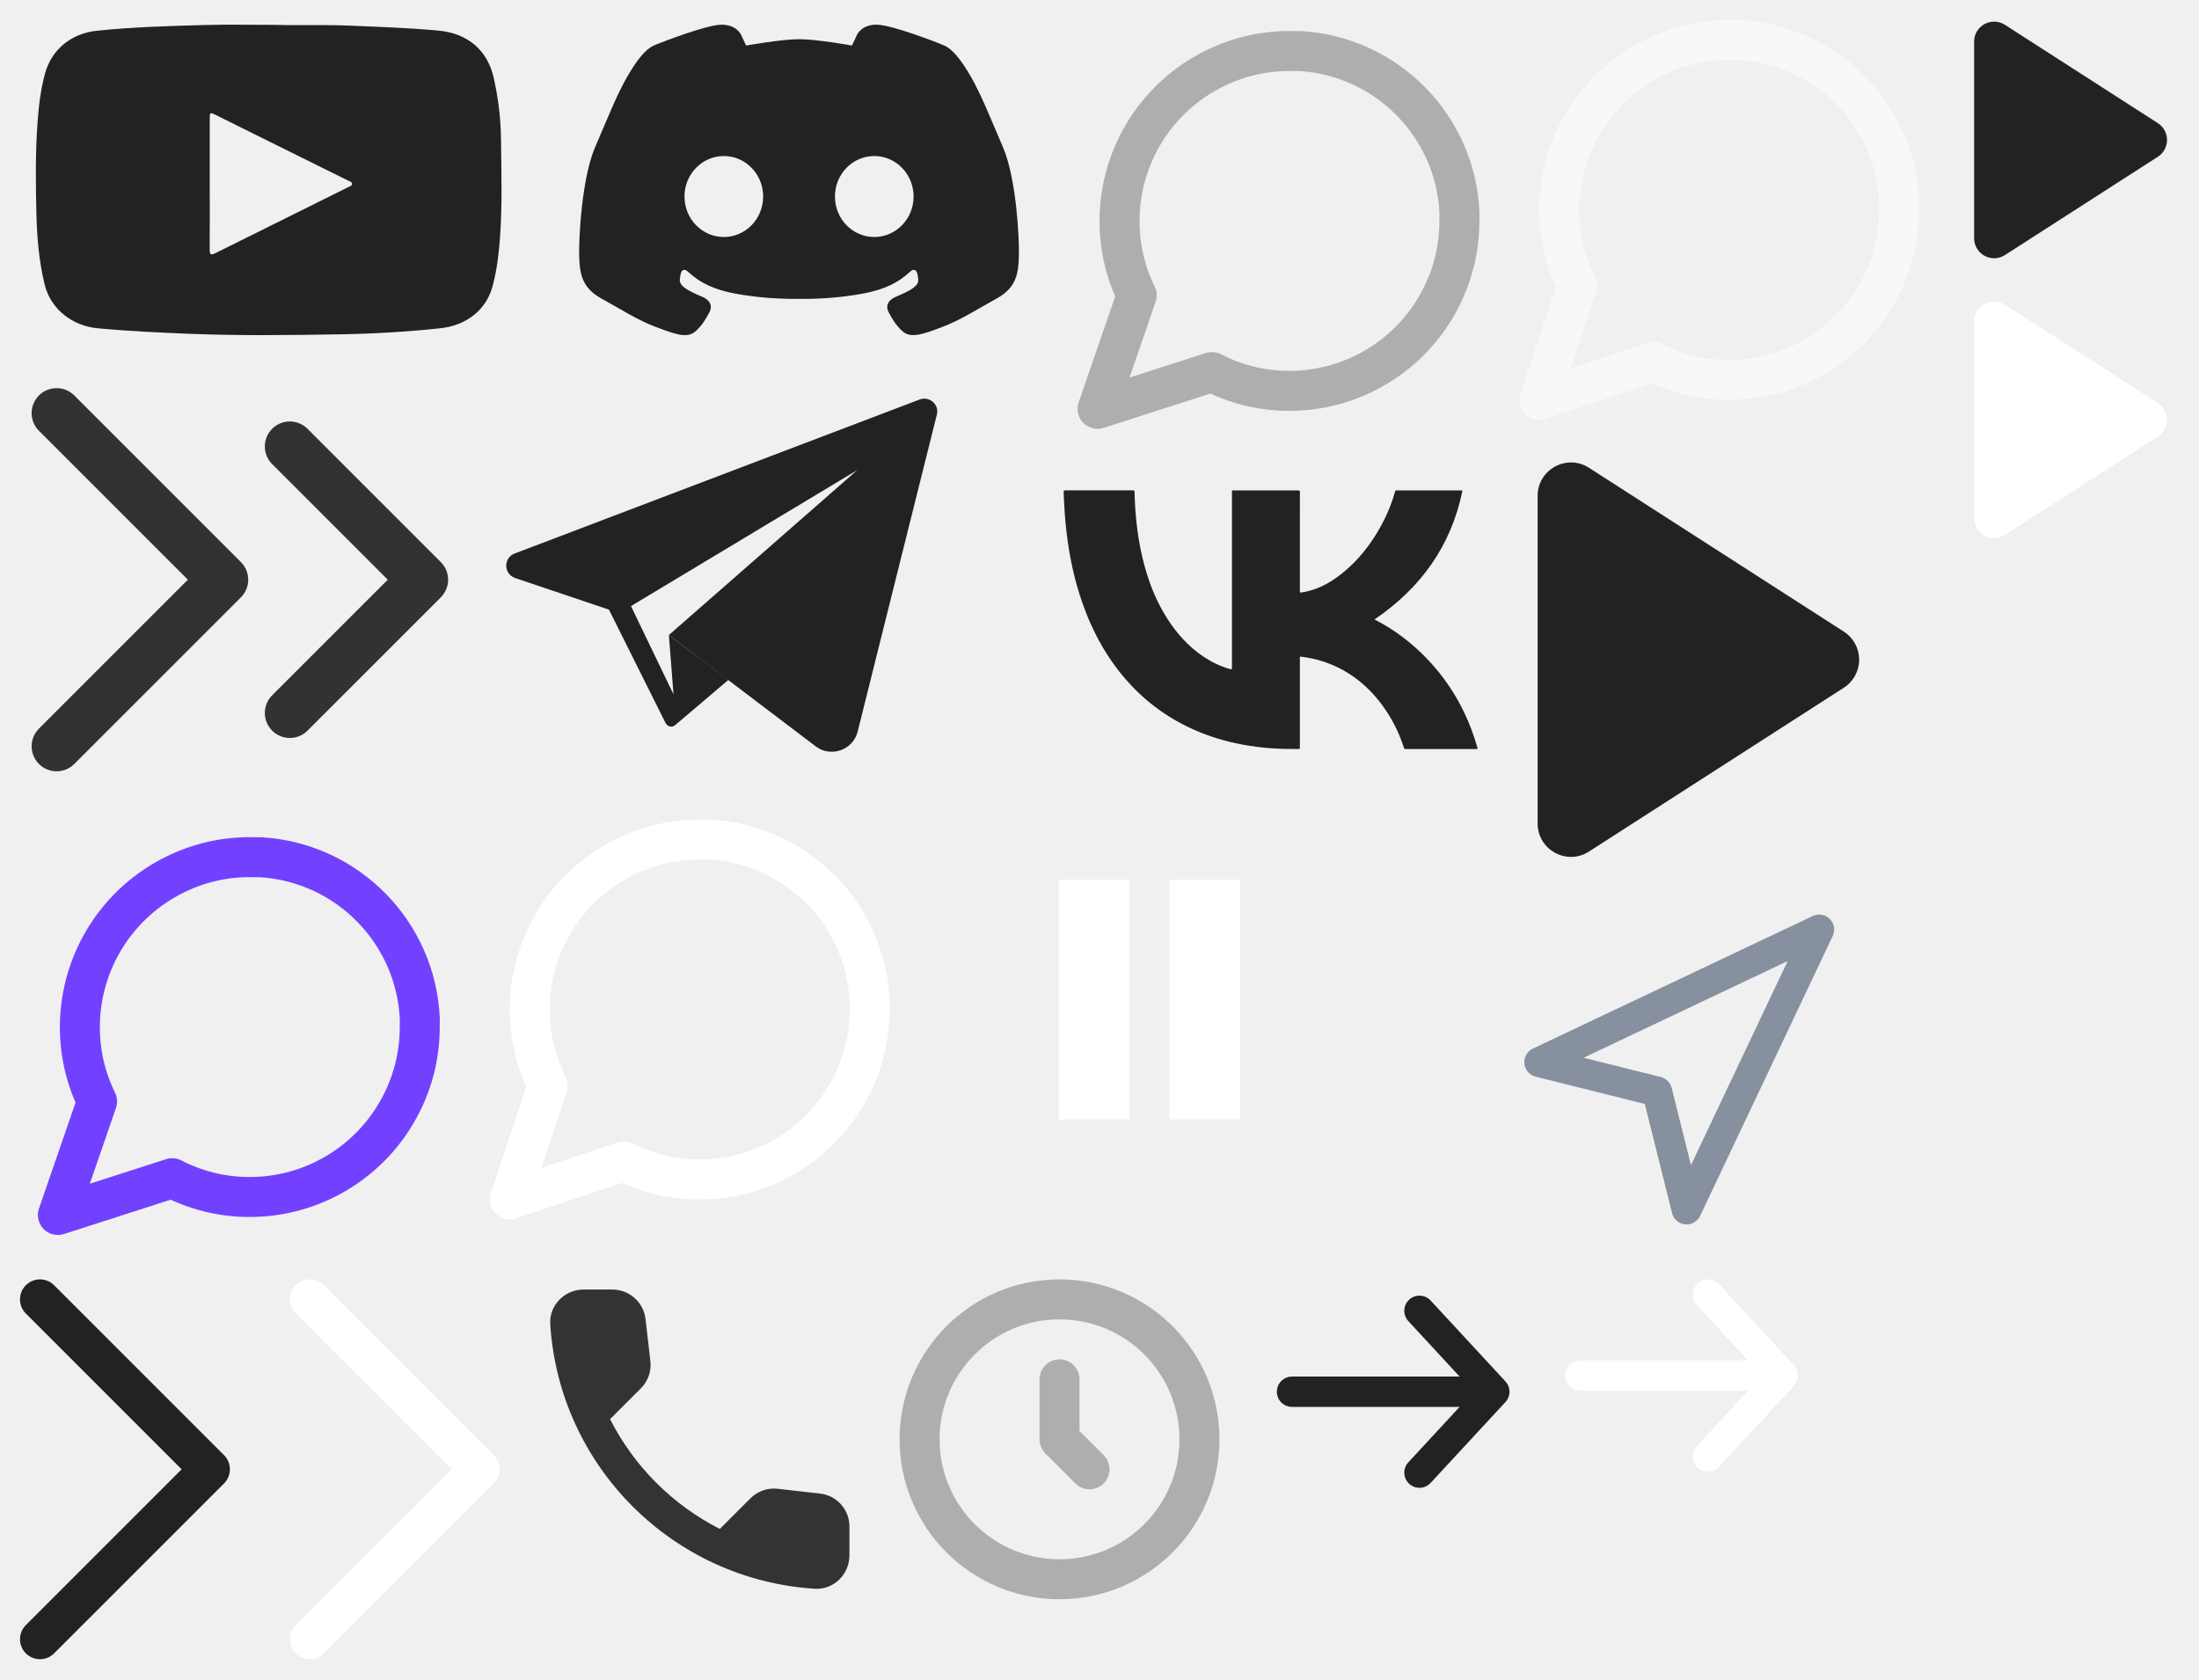
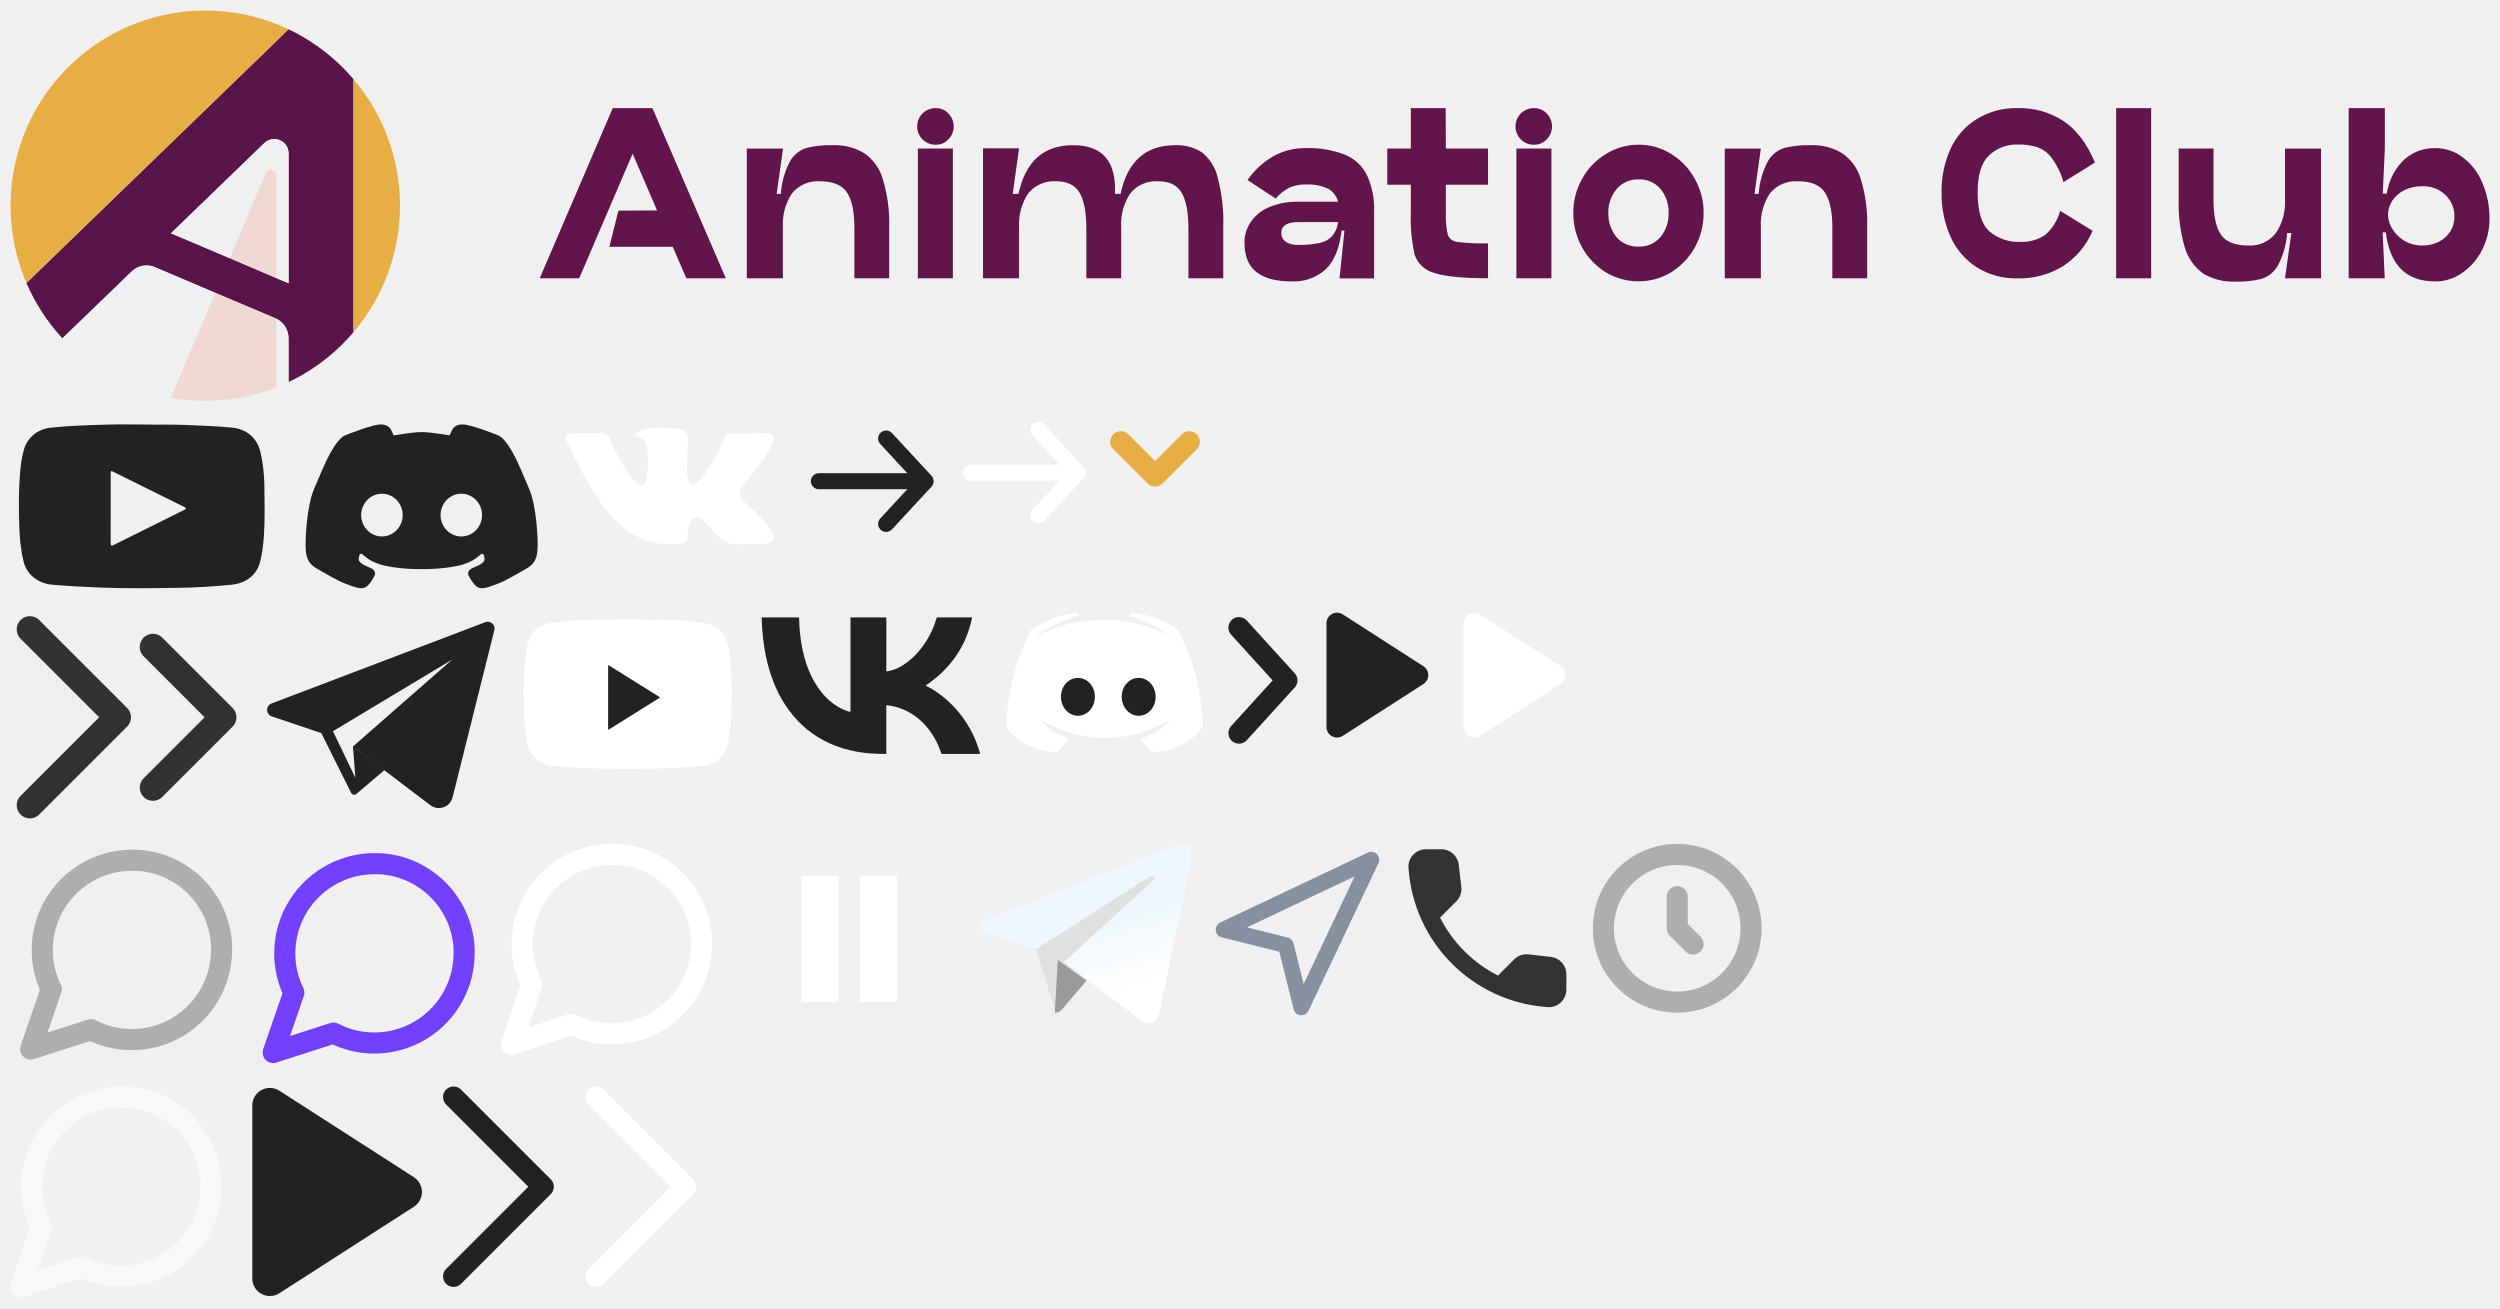
- <svg xmlns="http://www.w3.org/2000/svg" width="110" height="84" viewBox="0 0 110 84">
-   <svg width="15" height="13" fill="none" viewBox="-1 -1 15 13" id="black-right-arrow" x="62" y="63">
+ <svg xmlns="http://www.w3.org/2000/svg" width="237" height="124" viewBox="0 0 237 124">
+   <svg width="15" height="13" fill="none" viewBox="-1 -1 15 13" id="black-right-arrow" x="75" y="39">
    <path d="M8.005 1.571 11.75 5.62 8.005 9.667" stroke="#222" stroke-width="1.518" stroke-linecap="round" stroke-linejoin="round" />
    <path d="M11.457 5.62H1.63" stroke="#222" stroke-width="1.518" stroke-linecap="round" />
  </svg>
-   <svg width="18" height="18" fill="none" viewBox="-1 -1 18 18" id="call" x="26" y="63">
+   <svg width="9" height="15" fill="none" viewBox="-1 -1 9 15" id="black-right-menu-arrow" x="115" y="57">
+     <path d="M1.455 11.5 6 6.5l-4.545-5" stroke="#222" stroke-width="2" stroke-linecap="round" stroke-linejoin="round" />
+   </svg>
+   <svg width="18" height="18" fill="none" viewBox="-1 -1 18 18" id="call" x="132" y="79">
    <path d="m14.024 10.716-2.116-.241a1.658 1.658 0 0 0-1.367.475l-1.533 1.533A12.538 12.538 0 0 1 3.516 6.99l1.542-1.54a1.66 1.66 0 0 0 .475-1.366l-.242-2.1A1.668 1.668 0 0 0 3.633.508H2.19C1.25.508.466 1.29.525 2.233c.441 7.116 6.133 12.8 13.241 13.242.942.058 1.725-.726 1.725-1.667v-1.442a1.652 1.652 0 0 0-1.466-1.65z" fill="#333" />
  </svg>
-   <svg width="18" height="18" fill="none" viewBox="-1 -1 18 18" id="clock" x="44" y="63">
+   <svg width="18" height="18" fill="none" viewBox="-1 -1 18 18" id="clock" x="150" y="79">
    <path d="M8 5v3l1.5 1.5M8 15A7 7 0 1 0 8 1a7 7 0 0 0 0 14z" stroke="#AEAEAE" stroke-width="2" stroke-linecap="round" stroke-linejoin="round" />
  </svg>
-   <svg width="22" height="22" fill="none" viewBox="-1 -1 22 22" id="comments" x="75">
+   <svg width="22" height="22" fill="none" viewBox="-1 -1 22 22" id="comments" y="102">
    <path opacity=".5" clip-rule="evenodd" d="M19 9.5a8.38 8.38 0 0 1-.9 3.8 8.5 8.5 0 0 1-7.6 4.7 8.38 8.38 0 0 1-3.8-.9L1 19l1.9-5.7A8.38 8.38 0 0 1 2 9.5a8.5 8.5 0 0 1 4.7-7.6 8.38 8.38 0 0 1 3.8-.9h.5a8.48 8.48 0 0 1 8 8v.5z" stroke="#fff" stroke-width="2" stroke-linecap="round" stroke-linejoin="round" />
  </svg>
-   <svg width="23" height="23" fill="none" viewBox="-1 -1 23 23" id="comments-gray" x="52">
+   <svg width="23" height="23" fill="none" viewBox="-1 -1 23 23" id="comments-gray" y="79">
    <path clip-rule="evenodd" d="M20.002 10.142a8.38 8.38 0 0 1-.94 3.79 8.5 8.5 0 0 1-7.649 4.62 8.38 8.38 0 0 1-3.79-.94l-5.72 1.84 1.96-5.68a8.38 8.38 0 0 1-.86-3.809 8.5 8.5 0 0 1 4.78-7.55 8.38 8.38 0 0 1 3.809-.86l.5.005a8.48 8.48 0 0 1 7.915 8.084l-.005.5v0z" stroke="#AEAEAE" stroke-width="2" stroke-linecap="round" stroke-linejoin="round" />
  </svg>
-   <svg width="23" height="23" fill="none" viewBox="-1 -1 23 23" id="comments-purple" y="40">
+   <svg width="23" height="23" fill="none" viewBox="-1 -1 23 23" id="comments-purple" x="23" y="79">
    <path clip-rule="evenodd" d="M19.995 10.468a8.38 8.38 0 0 1-.94 3.79 8.5 8.5 0 0 1-7.649 4.62 8.38 8.38 0 0 1-3.79-.94l-5.72 1.84 1.96-5.68a8.38 8.38 0 0 1-.86-3.809 8.5 8.5 0 0 1 4.78-7.55 8.38 8.38 0 0 1 3.809-.86l.5.005A8.48 8.48 0 0 1 20 9.968l-.005.5v0z" stroke="#7241FF" stroke-width="2" stroke-linecap="round" stroke-linejoin="round" />
  </svg>
-   <svg width="23" height="22" fill="none" viewBox="-1 -1 23 22" id="comments-white" x="23" y="40">
+   <svg width="23" height="22" fill="none" viewBox="-1 -1 23 22" id="comments-white" x="46" y="79">
    <path clip-rule="evenodd" d="M19.5 9.5a8.38 8.38 0 0 1-.9 3.8A8.5 8.5 0 0 1 11 18a8.379 8.379 0 0 1-3.8-.9L1.5 19l1.9-5.7a8.38 8.38 0 0 1-.9-3.8 8.5 8.5 0 0 1 4.7-7.6A8.38 8.38 0 0 1 11 1h.5a8.48 8.48 0 0 1 8 8v.5z" stroke="#fff" stroke-width="2" stroke-linecap="round" stroke-linejoin="round" />
  </svg>
-   <svg width="24" height="22" fill="none" viewBox="-1 -1 24 22" id="doubble-black-right-arrow" y="18">
+   <svg width="24" height="22" fill="none" viewBox="-1 -1 24 22" id="doubble-black-right-arrow" y="57">
    <path d="M13.498 16.666 20.165 10l-6.667-6.667m-11.666 15 8.334-8.334-8.334-8.333" stroke="#323232" stroke-width="2.5" stroke-linecap="round" stroke-linejoin="round" />
  </svg>
-   <svg width="18" height="19" fill="none" viewBox="-1 -1 18 19" id="navigate" x="75" y="44">
+   <svg width="21" height="16" fill="none" viewBox="-1 -1 21 16" id="header-ds" x="94" y="57">
+     <path d="M14.134 13.314s-.573-.675-1.05-1.273c2.084-.58 2.879-1.869 2.879-1.869a9.144 9.144 0 0 1-1.83.927c-.794.33-1.557.55-2.305.675a11.276 11.276 0 0 1-4.119-.015 13.477 13.477 0 0 1-2.337-.676 9.38 9.38 0 0 1-1.161-.534c-.048-.031-.095-.047-.143-.078a.221.221 0 0 1-.064-.048c-.286-.157-.445-.267-.445-.267s.763 1.257 2.783 1.854c-.477.597-1.066 1.304-1.066 1.304-3.514-.11-4.85-2.388-4.85-2.388 0-5.058 2.29-9.159 2.29-9.159C5.006.071 7.185.117 7.185.117l.159.19C4.48 1.122 3.16 2.363 3.16 2.363s.35-.188.939-.455C5.8 1.17 7.153.966 7.71.919c.095-.016.174-.031.27-.031a13.096 13.096 0 0 1 7.999 1.476s-1.257-1.178-3.96-1.995l.223-.251S14.42.07 16.71 1.768c0 0 2.29 4.1 2.29 9.158 0 0-1.352 2.278-4.866 2.388z" fill="#fff" />
+     <path fill-rule="evenodd" clip-rule="evenodd" d="M5.578 8.058c0-.987.71-1.795 1.61-1.795.899 0 1.624.808 1.609 1.795 0 .987-.71 1.796-1.61 1.796-.883 0-1.609-.81-1.609-1.796zm5.76 0c0-.986.709-1.795 1.608-1.795.9 0 1.61.809 1.61 1.795 0 .987-.71 1.796-1.61 1.796-.883 0-1.609-.81-1.609-1.796z" fill="#222" />
+   </svg>
+   <svg width="237" height="39" fill="none" viewBox="-1 -1 237 39" id="header-logo">
+     <g clip-path="url(#aka)">
+       <path d="M112.911 13.424a4.359 4.359 0 0 0-2.495-.662c-2.801 0-4.53 1.54-5.187 4.618h-.533c.148-3.075-1.173-4.615-3.962-4.618-2.788-.003-4.517 1.536-5.187 4.618h-.543l.604-4.315H92.19v12.312h3.42v-4.835a5.26 5.26 0 0 1 .862-3.21 3.122 3.122 0 0 1 2.636-1.148c1.047 0 1.785.35 2.212 1.05.428.699.649 1.802.665 3.308v4.835h3.301v-4.835a5.27 5.27 0 0 1 .863-3.21 3.129 3.129 0 0 1 2.637-1.148c1.047 0 1.784.35 2.212 1.05.427.699.649 1.802.664 3.308v4.835h3.302v-4.835a16.26 16.26 0 0 0-.543-4.76 4.216 4.216 0 0 0-1.509-2.358zm13.545.222a9.636 9.636 0 0 0-3.702-.605 6.122 6.122 0 0 0-2.967.728 7.559 7.559 0 0 0-2.523 2.301l2.674 1.754a4.099 4.099 0 0 1 1.288-1.03 3.538 3.538 0 0 1 1.528-.303 4.598 4.598 0 0 1 2.131.383 2.004 2.004 0 0 1 .967 1.253h-3.773a6.515 6.515 0 0 0-2.829.543 3.92 3.92 0 0 0-1.708 1.418 3.45 3.45 0 0 0-.566 1.92c0 1.26.376 2.186 1.128 2.778.751.593 1.851.889 3.301.889a4.446 4.446 0 0 0 3.301-1.172c.792-.775 1.283-1.995 1.471-3.645h.279l-.472 4.533h3.278v-6.243a7.714 7.714 0 0 0-.675-3.55 4.084 4.084 0 0 0-2.131-1.952zm-1.17 7.742a2.226 2.226 0 0 1-1.184.643 8.726 8.726 0 0 1-2.013.184 1.96 1.96 0 0 1-1.245-.326 1.004 1.004 0 0 1-.382-.804c0-.685.542-1.03 1.627-1.03h3.772c-.059.49-.258.954-.575 1.333zm-35.955-8.304h-3.32v12.293h3.32V13.084zM57.088 9.25l-6.919 16.127h3.74l5.065-11.812 2.316 5.384-3.665.019-.853 3.427h6.003l1.288 2.982h3.744L60.847 9.25h-3.76zm23.839 4.273a5.358 5.358 0 0 0-2.995-.761 9.47 9.47 0 0 0-2.494.265 2.765 2.765 0 0 0-1.547 1.271 7.576 7.576 0 0 0-.868 3.082h-.396l.604-4.292h-3.434v12.29h3.42v-4.836a5.26 5.26 0 0 1 .862-3.21 3.127 3.127 0 0 1 2.637-1.148c1.235 0 2.084.345 2.556 1.03.471.686.721 1.792.721 3.31v4.853h3.302v-4.835a14.092 14.092 0 0 0-.604-4.557 4.49 4.49 0 0 0-1.764-2.462zm6.791-4.273a1.756 1.756 0 0 0-1.264.506 1.746 1.746 0 0 0 0 2.457 1.758 1.758 0 0 0 1.264.506 1.577 1.577 0 0 0 1.189-.506 1.746 1.746 0 0 0 0-2.457 1.58 1.58 0 0 0-1.189-.506zm48.33 0h-3.301v3.833h-2.231v3.427h2.231v2.477a16.301 16.301 0 0 0 .363 4.173 2.667 2.667 0 0 0 1.849 1.711c.99.338 2.693.506 5.107.506V22.07c-.98.027-1.96-.018-2.933-.137a1.052 1.052 0 0 1-.887-.686 8.645 8.645 0 0 1-.179-2.24V16.51h3.999v-3.427h-3.999l-.019-3.833zm37.582 4.273a5.366 5.366 0 0 0-2.995-.761 9.474 9.474 0 0 0-2.494.264 2.773 2.773 0 0 0-1.552 1.272 7.572 7.572 0 0 0-.863 3.082h-.401l.604-4.292h-3.419v12.29h3.419v-4.836a5.256 5.256 0 0 1 .863-3.21 3.125 3.125 0 0 1 2.636-1.148c1.231 0 2.085.345 2.552 1.03.466.686.726 1.792.726 3.309v4.854h3.301v-4.835a13.946 13.946 0 0 0-.604-4.557 4.46 4.46 0 0 0-1.773-2.462zm41.987 4.396a5.152 5.152 0 0 1-.886 3.204 3.068 3.068 0 0 1-2.613 1.149c-1.236 0-2.094-.342-2.575-1.026-.472-.685-.703-1.796-.703-3.308v-4.854h-3.301v4.835c-.047 1.54.15 3.078.585 4.556a4.68 4.68 0 0 0 1.768 2.477c.915.532 1.962.79 3.019.747a9.242 9.242 0 0 0 2.471-.26 2.706 2.706 0 0 0 1.551-1.253 7.507 7.507 0 0 0 .882-3.1h.406l-.604 4.291h3.419V13.088h-3.419v4.83zm18.699-1.612a5.669 5.669 0 0 0-1.853-2.396 4.237 4.237 0 0 0-2.594-.87 4.313 4.313 0 0 0-2.976 1.11 5.59 5.59 0 0 0-1.627 3.205h-.382l.198-4.254V9.25h-3.428v16.127h3.419l-.198-4.353h.301c.371 3.104 1.932 4.656 4.683 4.656a4.344 4.344 0 0 0 2.575-.827 5.714 5.714 0 0 0 1.887-2.198c.451-.9.685-1.895.684-2.902a8.43 8.43 0 0 0-.689-3.446zm-3.018 4.618c-.265.422-.64.764-1.085.988a3.354 3.354 0 0 1-1.589.359 3.295 3.295 0 0 1-1.651-.42 3.392 3.392 0 0 1-1.165-1.13 2.581 2.581 0 0 1-.424-1.371c0-.484.148-.956.424-1.352.291-.421.686-.76 1.146-.983a3.768 3.768 0 0 1 1.67-.36 2.992 2.992 0 0 1 2.212.832 2.754 2.754 0 0 1 .844 2.08c0 .48-.132.949-.382 1.357zm-85.224-7.841h-3.32v12.293h3.32V13.084zm56.857-3.834h-3.32v16.127h3.32V9.25zm-58.488 0a1.764 1.764 0 0 0-1.269.506 1.745 1.745 0 0 0 0 2.457 1.773 1.773 0 0 0 1.269.506 1.575 1.575 0 0 0 1.183-.506 1.745 1.745 0 0 0 0-2.457 1.57 1.57 0 0 0-1.183-.506zm45.83 3.45a5.802 5.802 0 0 1 1.887.26c.55.205 1.026.57 1.367 1.05a6.868 6.868 0 0 1 1.09 2.254l2.985-1.853c-.764-1.815-1.756-3.124-2.976-3.927a7.532 7.532 0 0 0-4.343-1.234 7.116 7.116 0 0 0-3.882 1.03 6.506 6.506 0 0 0-2.494 2.836 9.619 9.619 0 0 0-.845 4.131 10.025 10.025 0 0 0 .845 4.193 6.724 6.724 0 0 0 2.494 2.902 7.065 7.065 0 0 0 3.882 1.05 7.9 7.9 0 0 0 4.244-1.13 7.453 7.453 0 0 0 2.853-3.384l-3.075-1.891a4.625 4.625 0 0 1-1.466 2.32 4.05 4.05 0 0 1-2.358.625 4.239 4.239 0 0 1-2.872-.988c-.755-.672-1.128-1.891-1.128-3.71 0-1.665.364-2.837 1.085-3.508a3.802 3.802 0 0 1 2.707-1.026zm-32.828.908a5.652 5.652 0 0 0-3.099-.889 5.758 5.758 0 0 0-3.117.89 6.223 6.223 0 0 0-2.254 2.362 6.464 6.464 0 0 0-.826 3.205 6.638 6.638 0 0 0 .826 3.262 6.452 6.452 0 0 0 2.235 2.363 5.924 5.924 0 0 0 3.136.865 5.806 5.806 0 0 0 3.099-.865 6.432 6.432 0 0 0 2.23-2.363 6.593 6.593 0 0 0 .826-3.262 6.41 6.41 0 0 0-.826-3.205 6.265 6.265 0 0 0-2.23-2.363zm-1.028 7.86a2.599 2.599 0 0 1-2.09.908 2.628 2.628 0 0 1-2.094-.908 3.478 3.478 0 0 1-.764-2.278 3.366 3.366 0 0 1 .764-2.24 2.616 2.616 0 0 1 2.094-.945 2.585 2.585 0 0 1 2.09.907 3.39 3.39 0 0 1 .764 2.26 3.42 3.42 0 0 1-.764 2.296z" fill="#62154B" />
+       <path d="M36.917 18.5a18.463 18.463 0 0 1-4.428 12.02V6.48a18.459 18.459 0 0 1 4.428 12.02z" fill="#E7AE44" />
+       <path d="M32.489 6.48v24.04c-.382.444-.788.874-1.212 1.285a18.425 18.425 0 0 1-4.924 3.418v-4.15a2.065 2.065 0 0 0-1.363-1.943l-5.588-2.363-5.66-2.41-.117-.053a2.038 2.038 0 0 0-2.198.515l-6.508 6.254a18.618 18.618 0 0 1-3.415-5.247l4.801-4.646 2.769-2.68L25.193 2.902l1.16-1.13A18.738 18.738 0 0 1 31.47 5.38c.354.354.693.718 1.019 1.101zm-6.131 19.38V13.5a1.35 1.35 0 0 0-.83-1.222 1.341 1.341 0 0 0-1.448.276l-.028.028-8.843 8.527 5.57 2.363 4.414 1.891 1.165.496z" fill="#591449" />
+       <path d="m26.353 1.773-1.16 1.13L9.073 18.5l-2.767 2.68-4.801 4.646a18.548 18.548 0 0 1-1.143-10.96 18.521 18.521 0 0 1 5.277-9.67 18.43 18.43 0 0 1 20.715-3.424z" fill="#E7AE44" />
+       <path d="M26.353 31.073v4.15c-.377.184-.764.35-1.16.506v-6.514a2.059 2.059 0 0 1 1.16 1.858zm0-17.527v12.29l-1.16-.473v-9.765a.44.44 0 0 0 0-.114.51.51 0 0 0-.943-.09l-3.471 8.088-5.57-2.364 8.843-8.555a1.366 1.366 0 0 1 2.301.983z" fill="#EFF0F1" />
+       <path d="M25.193 29.215v6.513A18.428 18.428 0 0 1 18.458 37a18.22 18.22 0 0 1-3.3-.293l4.239-9.955 5.588 2.364.203.085.005.014zm0-13.617v9.76l-4.414-1.89 3.428-8.092a.514.514 0 0 1 .986.222z" fill="#EED8D1" />
+       <path d="m19.397 26.753-4.216 9.954a18.38 18.38 0 0 1-10.262-5.634l6.48-6.272.127-.123a2.039 2.039 0 0 1 2.07-.393l.118.052 5.683 2.416z" fill="#EFF0F1" />
+     </g>
+     <defs>
+       <clipPath id="aka">
+         <path fill="#fff" d="M0 0h235v37H0z" />
+       </clipPath>
+     </defs>
+   </svg>
+   <svg width="22" height="19" fill="none" viewBox="-1 -1 22 19" id="header-tg" x="92" y="79">
+     <path fill-rule="evenodd" clip-rule="evenodd" d="M7.545 16c-.618 0-.513-.232-.726-.816L5 9.243 19 1" fill="#E0E0E0" />
+     <path fill-rule="evenodd" clip-rule="evenodd" d="M7 16c.41 0 .59-.224.818-.49L10 12.967 7.278 11" fill="#999" />
+     <path fill-rule="evenodd" clip-rule="evenodd" d="m7.835 11.219 7.412 5.55c.846.472 1.456.228 1.667-.796L19.93 1.564C20.24.31 19.459-.26 18.65.112L.934 7.035c-1.21.492-1.202 1.176-.22 1.48L5.26 9.953l10.525-6.73c.497-.304.953-.14.578.196" fill="url(#ala)" />
+     <defs>
+       <linearGradient id="ala" x1="8.592" y1="8.572" x2="10.605" y2="14.999" gradientUnits="userSpaceOnUse">
+         <stop stop-color="#EFF7FC" />
+         <stop offset="1" stop-color="#fff" />
+       </linearGradient>
+     </defs>
+   </svg>
+   <svg width="23" height="14" fill="none" viewBox="-1 -1 23 14" id="header-vk" x="52" y="39">
+     <path fill-rule="evenodd" clip-rule="evenodd" d="M11.468 11.571s.356-.038.538-.23c.167-.177.162-.51.162-.51s-.023-1.552.712-1.782c.724-.225 1.653 1.502 2.64 2.166.745.502 1.31.392 1.31.392l2.636-.036s1.378-.083.725-1.147c-.054-.087-.381-.787-1.96-2.225-1.653-1.506-1.43-1.262.56-3.867 1.212-1.586 1.696-2.554 1.545-2.968-.144-.396-1.036-.29-1.036-.29l-2.967.017s-.22-.03-.383.067c-.16.093-.263.312-.263.312s-.469 1.227-1.095 2.271c-1.321 2.202-1.85 2.318-2.066 2.182-.502-.32-.377-1.28-.377-1.964 0-2.134.33-3.024-.642-3.254-.322-.077-.56-.127-1.385-.136C9.064.56 8.168.573 7.66.817c-.338.162-.598.523-.439.544.196.026.64.118.875.432.304.407.294 1.318.294 1.318s.175 2.513-.408 2.824c-.4.214-.948-.222-2.127-2.22C5.252 2.69 4.797 1.56 4.797 1.56s-.088-.211-.246-.325c-.19-.137-.455-.18-.455-.18l-2.82.018s-.423.012-.578.193c-.138.16-.011.492-.011.492s2.207 5.07 4.707 7.625c2.292 2.342 4.894 2.188 4.894 2.188h1.18z" fill="#fff" />
+   </svg>
+   <svg width="23" height="17" fill="none" viewBox="-1 -1 23 17" id="header-yt" x="48" y="57">
+     <path fill-rule="evenodd" clip-rule="evenodd" d="M19.954 2.931a2.505 2.505 0 0 0-1.744-1.79C16.67.716 10.5.716 10.5.716s-6.17 0-7.71.423A2.506 2.506 0 0 0 1.046 2.93C.633 4.511.633 7.808.633 7.808s0 3.297.413 4.877a2.506 2.506 0 0 0 1.744 1.792c1.54.423 7.71.423 7.71.423s6.17 0 7.71-.423a2.505 2.505 0 0 0 1.744-1.792c.413-1.58.413-4.877.413-4.877s0-3.296-.413-4.877z" fill="#fff" />
+     <path fill-rule="evenodd" clip-rule="evenodd" d="M8.65 11.2V5.033l4.933 3.084L8.65 11.2z" fill="#222" />
+   </svg>
+   <svg width="18" height="19" fill="none" viewBox="-1 -1 18 19" id="navigate" x="114" y="79">
    <path clip-rule="evenodd" d="M1 8.132 15 1.5l-6.632 14-1.473-5.895L1 8.132z" stroke="#87909E" stroke-width="1.5" stroke-linecap="round" stroke-linejoin="round" />
  </svg>
-   <svg width="23" height="20" fill="none" viewBox="-1 -1 23 20" id="pausesvg" x="46" y="40">
+   <svg width="23" height="20" fill="none" viewBox="-1 -1 23 20" id="pausesvg" x="69" y="79">
    <path fill="#fff" d="M5.971 3H9.5v12H5.971zM11.5 3h3.529v12H11.5z" />
  </svg>
-   <svg width="13" height="14" fill="none" viewBox="-1 -1 13 14" id="play-black" x="97">
+   <svg width="13" height="14" fill="none" viewBox="-1 -1 13 14" id="play-black" x="124" y="57">
    <path fill-rule="evenodd" clip-rule="evenodd" d="M.75 1.082A1 1 0 0 1 2.29.24l7.652 4.92a1 1 0 0 1 0 1.682l-7.65 4.918a1 1 0 0 1-1.541-.84V1.081z" fill="#222" />
  </svg>
-   <svg width="19" height="22" fill="none" viewBox="-1 -1 19 22" id="play-black-large" x="75" y="22">
+   <svg width="19" height="22" fill="none" viewBox="-1 -1 19 22" id="play-black-large" x="22" y="102">
    <path fill-rule="evenodd" clip-rule="evenodd" d="M.917 1.803C.917.484 2.375-.312 3.485.4l12.75 8.197a1.667 1.667 0 0 1 0 2.804l-12.75 8.197c-1.11.713-2.568-.083-2.568-1.402V1.803z" fill="#222" />
  </svg>
-   <svg width="13" height="14" fill="none" viewBox="-1 -1 13 14" id="play-white" x="97" y="14">
+   <svg width="13" height="14" fill="none" viewBox="-1 -1 13 14" id="play-white" x="137" y="57">
    <path fill-rule="evenodd" clip-rule="evenodd" d="M.75 1.082A1 1 0 0 1 2.29.24l7.652 4.92a1 1 0 0 1 0 1.682l-7.65 4.918a1 1 0 0 1-1.541-.84V1.081z" fill="#fff" />
  </svg>
-   <svg width="13" height="21" fill="none" viewBox="-1 -1 13 21" id="single-black-right-arrow" y="63">
+   <svg width="13" height="21" fill="none" viewBox="-1 -1 13 21" id="single-black-right-arrow" x="41" y="102">
    <path d="m1 18 8.5-8.5L1 1" stroke="#222" stroke-width="2" stroke-linecap="round" stroke-linejoin="round" />
  </svg>
-   <svg width="13" height="21" fill="none" viewBox="-1 -1 13 21" id="single-white-right-arrow" x="13" y="63">
+   <svg width="13" height="21" fill="none" viewBox="-1 -1 13 21" id="single-white-right-arrow" x="54" y="102">
    <path d="M1.5 18 10 9.5 1.5 1" stroke="#fff" stroke-width="2" stroke-linecap="round" stroke-linejoin="round" />
  </svg>
-   <svg width="25" height="18" fill="none" viewBox="-1 -1 25 18" id="social-ds" x="27">
+   <svg width="25" height="18" fill="none" viewBox="-1 -1 25 18" id="social-ds" x="27" y="39">
    <path d="M8.099.235c-.745 0-2.992.87-3.395 1.043-.403.174-.85.716-1.358 1.611-.508.895-.917 1.941-1.579 3.48C1.105 7.908.95 10.875.972 11.78c.022.905.131 1.612 1.104 2.148.973.535 1.833 1.095 2.738 1.432.906.337 1.524.579 1.943.242.42-.337.696-.927.696-.927s.397-.526-.353-.842c-.751-.316-1.126-.537-1.093-.864.033-.326.088-.505.275-.463.188.043.63.8 2.33 1.148 1.7.347 3.358.295 3.358.295s1.658.052 3.358-.295c1.7-.348 2.142-1.105 2.33-1.147.188-.043.243.136.276.463.033.326-.343.547-1.093.863-.751.316-.354.842-.354.842s.277.59.696.927c.42.337 1.038.095 1.943-.242.906-.337 1.766-.897 2.738-1.432.973-.536 1.082-1.243 1.104-2.148.022-.906-.132-3.873-.795-5.412-.662-1.539-1.07-2.585-1.578-3.48s-.955-1.437-1.358-1.61c-.403-.175-2.65-1.044-3.395-1.044-.746 0-.966.495-.966.495l-.26.548S12.871.962 11.982.961c-.89 0-2.658.317-2.658.317L9.064.73S8.845.235 8.1.235zm.08 6.57h.028c1.087 0 1.968.907 1.968 2.026 0 1.118-.881 2.025-1.968 2.025-1.086 0-1.967-.907-1.967-2.025 0-1.108.864-2.01 1.94-2.025zm7.554 0h.027c1.076.016 1.94.918 1.94 2.026 0 1.118-.88 2.025-1.967 2.025-1.086 0-1.967-.907-1.967-2.025 0-1.119.88-2.025 1.967-2.025z" fill="#222" />
  </svg>
-   <svg width="24" height="21" fill="none" viewBox="-1 -1 24 21" id="social-tg" x="24" y="18">
+   <svg width="24" height="21" fill="none" viewBox="-1 -1 24 21" id="social-tg" x="24" y="57">
    <path d="M21.238.941a.598.598 0 0 0-.23.042L.745 8.688a.651.651 0 0 0 .021 1.226l4.696 1.583 2.83 5.67.011.011a.302.302 0 0 0 .273.168.313.313 0 0 0 .199-.073l2.652-2.254-2.967-2.243.23 2.956-2.127-4.413 11.32-6.803-9.423 8.25 7.338 5.565c.241.189.524.273.807.273.577 0 1.143-.377 1.3-1.017l3.962-15.86c.105-.398-.23-.786-.629-.786z" fill="#222" />
  </svg>
-   <svg width="23" height="16" fill="none" viewBox="-1 -1 23 16" id="social-vk" x="52" y="23">
+   <svg width="23" height="16" fill="none" viewBox="-1 -1 23 16" id="social-vk" x="71" y="57">
    <path d="M15.754 6.99c.373.185.734.4 1.08.639a10.324 10.324 0 0 1 3.395 3.983c.28.577.501 1.176.676 1.793.014.047.009.065-.047.065-1.182-.002-2.364-.002-3.546 0-.063 0-.074-.032-.089-.078a7.32 7.32 0 0 0-1.139-2.197c-.771-1.01-1.742-1.742-2.962-2.126a5.878 5.878 0 0 0-1.047-.22c-.043-.005-.055.008-.052.047.002.02 0 .04 0 .061v4.415c0 .097 0 .097-.098.097-.472.002-.944-.006-1.415-.044-1.785-.142-3.47-.614-5.002-1.565a9.546 9.546 0 0 1-1.952-1.607c-1.127-1.208-1.905-2.62-2.44-4.174a15.762 15.762 0 0 1-.64-2.57A20.25 20.25 0 0 1 .264 1.72C.236 1.355.224.99.206.623.203.553.216.529.293.529 1.419.532 2.546.532 3.672.53c.059 0 .08.009.082.076.009.525.043 1.05.101 1.572.105.942.29 1.867.592 2.766A8.89 8.89 0 0 0 5.525 7.15c.544.795 1.21 1.46 2.057 1.93.305.169.625.302.962.394.067.018.081.005.081-.061-.002-.544 0-1.088 0-1.631V.636c0-.124-.013-.104.103-.104 1.069 0 2.137 0 3.205-.002.072 0 .092.015.092.09-.002 1.646-.002 3.292-.002 4.938 0 .096 0 .093.097.078.727-.11 1.354-.442 1.927-.885.881-.682 1.55-1.541 2.075-2.518a8.006 8.006 0 0 0 .666-1.648c.01-.04.027-.055.072-.055 1.078.002 2.156.002 3.235.002.014 0 .03.002.062.006-.565 2.772-2.087 4.878-4.403 6.451z" fill="#222" />
  </svg>
-   <svg width="27" height="18" fill="none" viewBox="-1 -1 27 18" id="social-yt">
+   <svg width="27" height="18" fill="none" viewBox="-1 -1 27 18" id="social-yt" y="39">
    <path d="M12.805.244c-1.424 0-2.46-.024-3.495.006C7.482.3 5.652.348 3.83.54c-1.263.133-2.24.932-2.57 2.112-.224.804-.32 1.626-.38 2.452C.765 6.634.785 8.167.821 9.698c.029 1.187.13 2.372.413 3.536.295 1.215 1.37 2.072 2.664 2.19 1.516.14 3.034.212 4.553.273 2.508.101 5.017.07 7.525.027a56.105 56.105 0 0 0 5.029-.3c1.326-.142 2.321-.909 2.643-2.134.209-.795.307-1.607.365-2.425.113-1.588.068-3.177.05-4.765a14.768 14.768 0 0 0-.377-3.254C23.365 1.494 22.38.668 20.943.532 19.477.394 18.006.346 16.535.284c-1.373-.059-2.745-.006-3.73-.04zM9.492 8.208V4.955c0-.348.006-.351.34-.186.415.206.828.416 1.243.62 1.776.88 3.552 1.758 5.326 2.639.084.04.208.059.208.177 0 .088-.098.111-.167.145-2.224 1.105-4.45 2.208-6.672 3.316-.243.121-.282.046-.28-.178.006-1.092.002-2.186.002-3.28z" fill="#222" />
  </svg>
-   <svg width="14" height="12" fill="none" viewBox="-1 -1 14 12" id="white-right-arrow" x="77" y="63">
+   <svg width="14" height="12" fill="none" viewBox="-1 -1 14 12" id="white-right-arrow" x="90" y="39">
    <path d="m7.433.762 3.745 4.048-3.745 4.047" stroke="#fff" stroke-width="1.518" stroke-linecap="round" stroke-linejoin="round" />
    <path d="M10.885 4.81H1.059" stroke="#fff" stroke-width="1.518" stroke-linecap="round" />
  </svg>
+   <svg width="11" height="9" fill="none" viewBox="-1 -1 11 9" id="yellow-down-arrow" x="104" y="39">
+     <path d="m1.25 1.875 3.25 3.25 3.25-3.25" stroke="#E7AE44" stroke-width="2" stroke-linecap="round" stroke-linejoin="round" />
+   </svg>
</svg>
